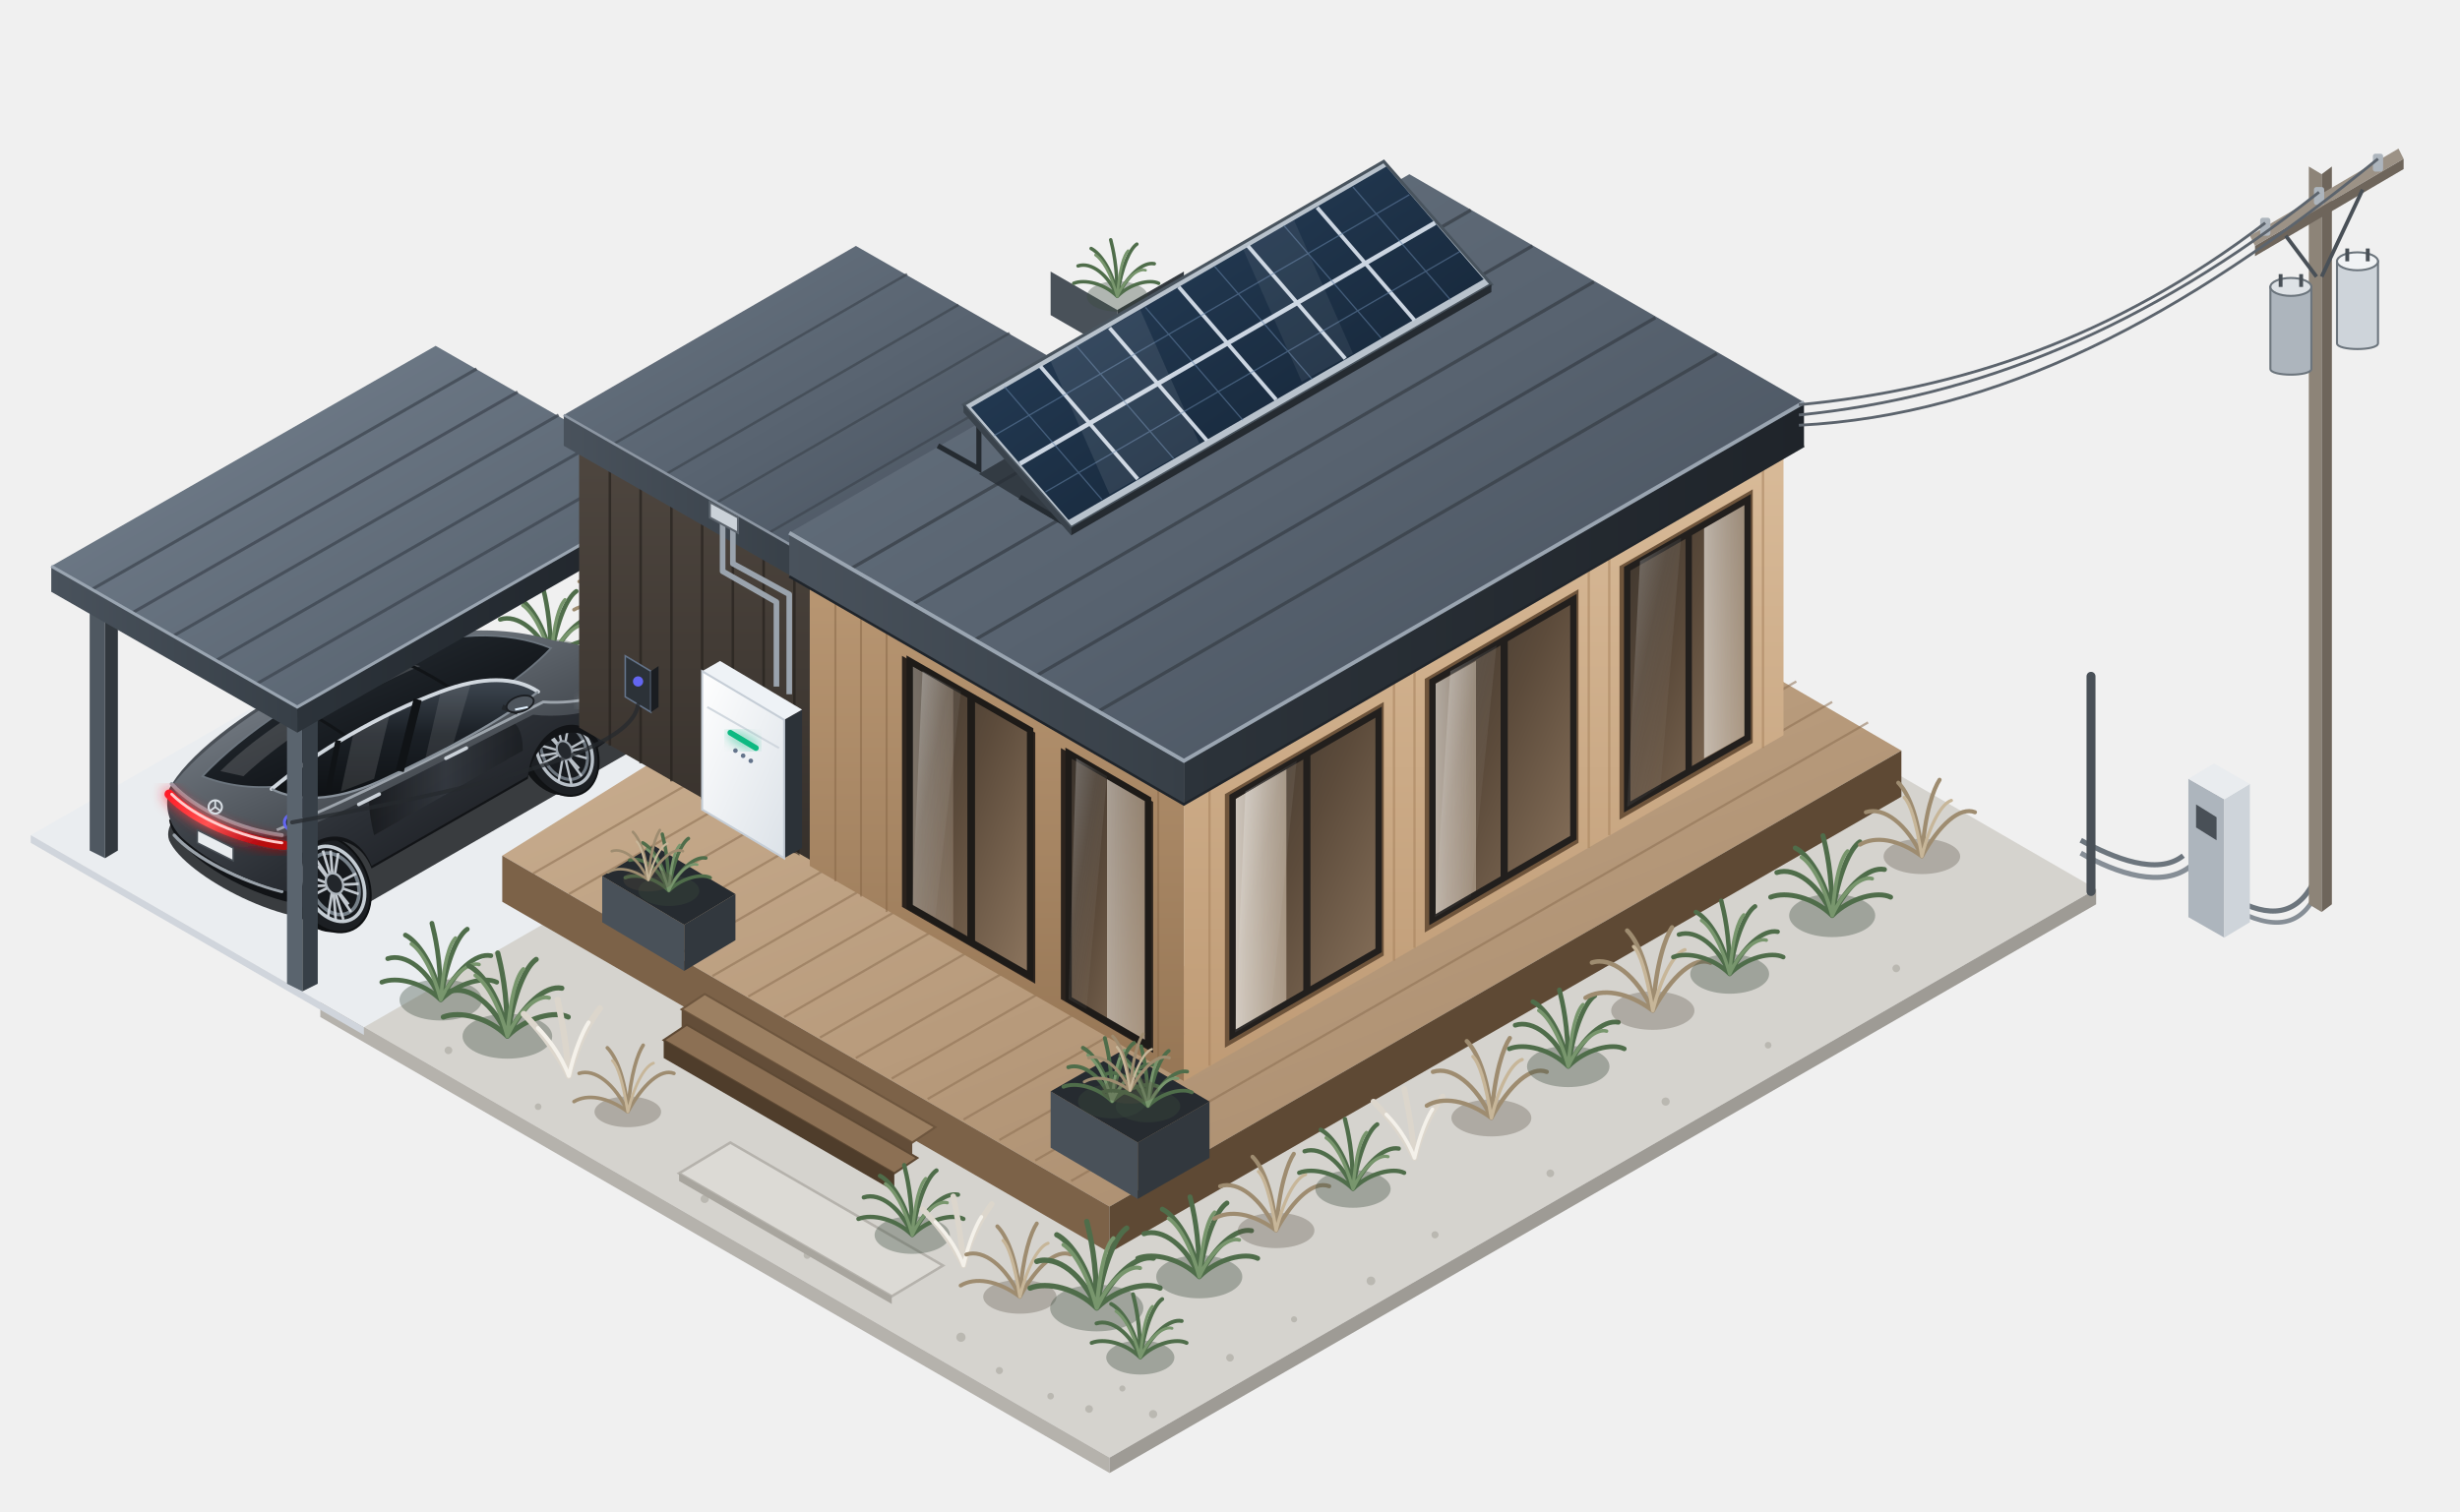
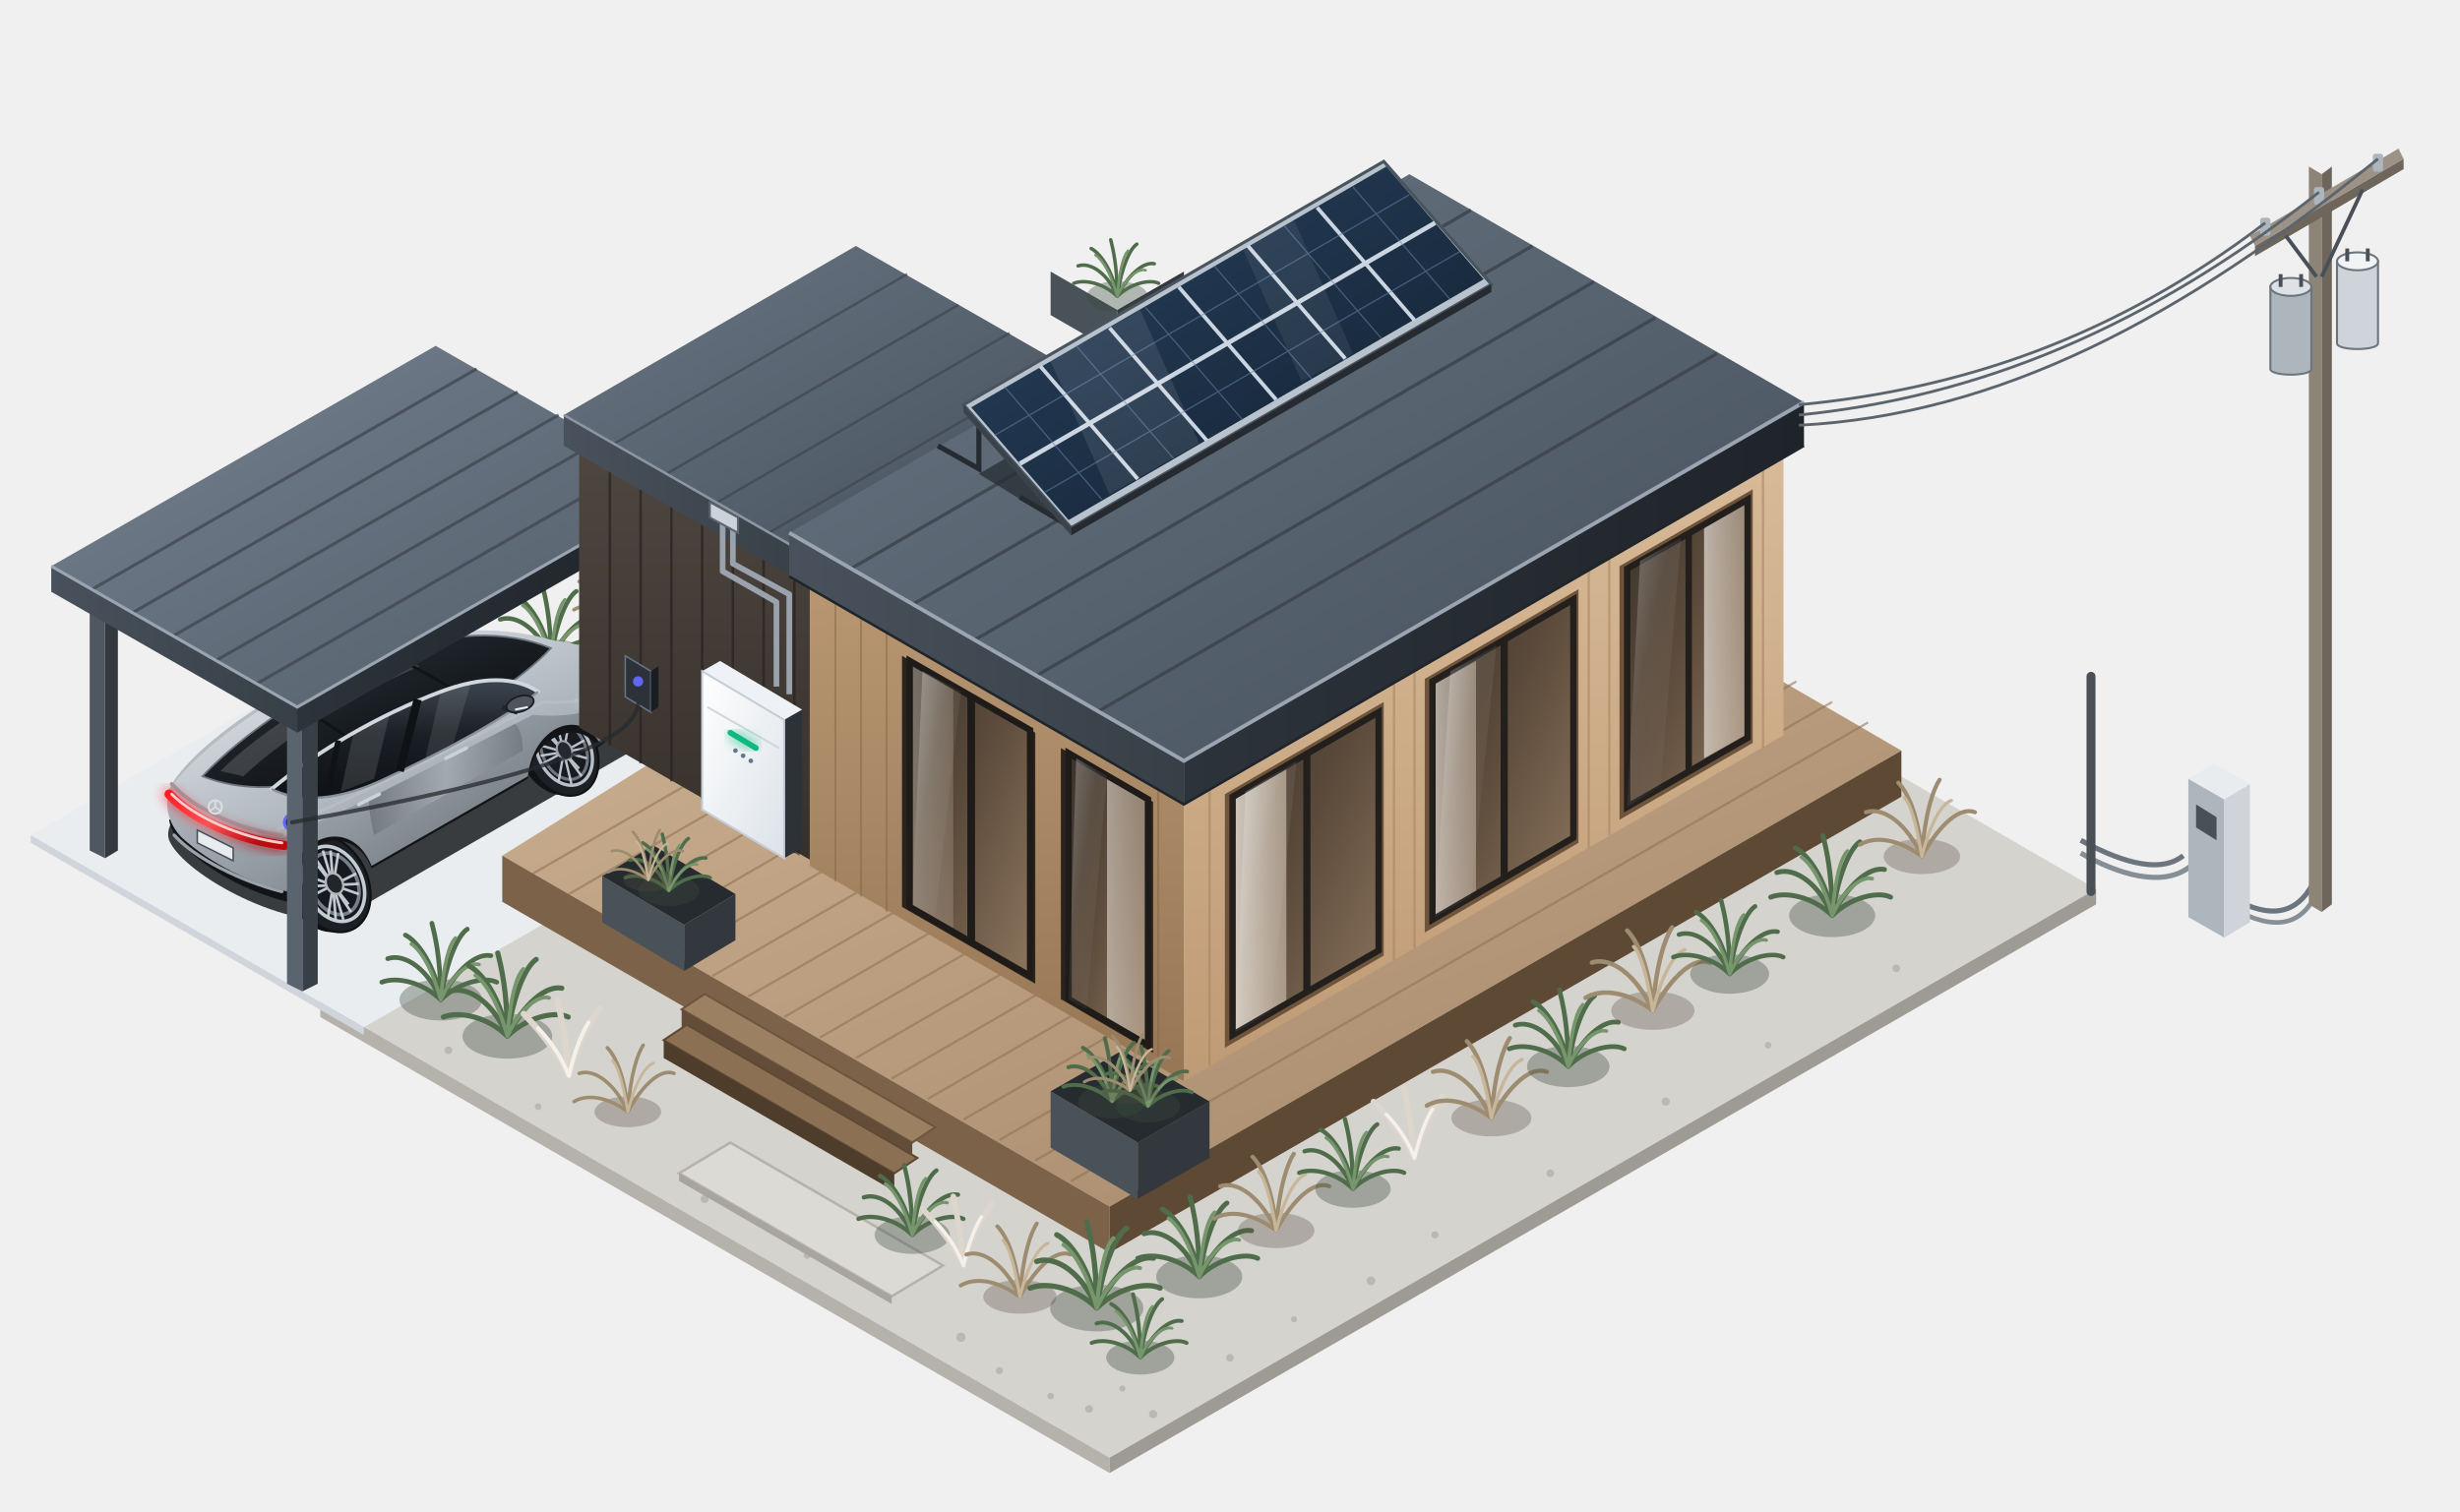
<svg xmlns="http://www.w3.org/2000/svg" viewBox="170 40 960 590">
  <defs>
    <linearGradient id="roofGrad" x1="0%" y1="0%" x2="100%" y2="100%">
      <stop offset="0%" stop-color="#697582" />
      <stop offset="50%" stop-color="#586370" />
      <stop offset="100%" stop-color="#454f5b" />
    </linearGradient>
    <linearGradient id="carportRoofGrad" x1="0%" y1="0%" x2="100%" y2="100%">
      <stop offset="0%" stop-color="#75818f" />
      <stop offset="100%" stop-color="#525d69" />
    </linearGradient>
    <linearGradient id="fasciaLeft" x1="0%" y1="0%" x2="100%" y2="0%">
      <stop offset="0%" stop-color="#49525c" />
      <stop offset="100%" stop-color="#373f47" />
    </linearGradient>
    <linearGradient id="fasciaRight" x1="0%" y1="0%" x2="100%" y2="0%">
      <stop offset="0%" stop-color="#2c333a" />
      <stop offset="100%" stop-color="#1f242a" />
    </linearGradient>
    <linearGradient id="woodRight" x1="0%" y1="0%" x2="0%" y2="100%">
      <stop offset="0%" stop-color="#d8ba98" />
      <stop offset="100%" stop-color="#bf9b75" />
    </linearGradient>
    <linearGradient id="woodLeft" x1="0%" y1="0%" x2="0%" y2="100%">
      <stop offset="0%" stop-color="#b89672" />
      <stop offset="100%" stop-color="#967655" />
    </linearGradient>
    <linearGradient id="darkWoodLeft" x1="0%" y1="0%" x2="0%" y2="100%">
      <stop offset="0%" stop-color="#4e463f" />
      <stop offset="100%" stop-color="#36302b" />
    </linearGradient>
    <linearGradient id="deckGrad" x1="0%" y1="0%" x2="100%" y2="100%">
      <stop offset="0%" stop-color="#cbb092" />
      <stop offset="50%" stop-color="#b89b7c" />
      <stop offset="100%" stop-color="#a38668" />
    </linearGradient>
    <linearGradient id="windowGlass" x1="0%" y1="0%" x2="100%" y2="100%">
      <stop offset="0%" stop-color="#3a332c" />
      <stop offset="45%" stop-color="#5c4b3b" />
      <stop offset="100%" stop-color="#8c755e" />
    </linearGradient>
    <linearGradient id="windowReflect" x1="0%" y1="0%" x2="100%" y2="100%">
      <stop offset="0%" stop-color="#ffffff" stop-opacity="0.32" />
      <stop offset="40%" stop-color="#ffffff" stop-opacity="0.08" />
      <stop offset="100%" stop-color="#ffffff" stop-opacity="0.0" />
    </linearGradient>
    <linearGradient id="curtainGrad" x1="0%" y1="0%" x2="100%" y2="0%">
      <stop offset="0%" stop-color="#e5ded5" stop-opacity="0.85" />
      <stop offset="100%" stop-color="#cbbba8" stop-opacity="0.65" />
    </linearGradient>
    <linearGradient id="solarCell" x1="0%" y1="0%" x2="100%" y2="100%">
      <stop offset="0%" stop-color="#2b4562" />
      <stop offset="50%" stop-color="#1d3147" />
      <stop offset="100%" stop-color="#101e2e" />
    </linearGradient>
    <linearGradient id="eqsUpperBody" x1="0%" y1="0%" x2="100%" y2="100%">
-       <stop offset="0%" stop-color="#9aa1a9" />
-       <stop offset="30%" stop-color="#6c737b" />
-       <stop offset="70%" stop-color="#3f444a" />
-       <stop offset="100%" stop-color="#22252a" />
+       <stop offset="0%" stop-color="#eef1f4" />
+       <stop offset="30%" stop-color="#cdd3d9" />
+       <stop offset="70%" stop-color="#a3abb3" />
+       <stop offset="100%" stop-color="#7a828a" />
    </linearGradient>
    <linearGradient id="eqsFlankGrad" x1="0%" y1="0%" x2="90%" y2="80%">
-       <stop offset="0%" stop-color="#7c848d" />
-       <stop offset="25%" stop-color="#4e545b" />
-       <stop offset="65%" stop-color="#2b2f35" />
-       <stop offset="100%" stop-color="#16181c" />
+       <stop offset="0%" stop-color="#dde2e6" />
+       <stop offset="25%" stop-color="#b9c0c6" />
+       <stop offset="65%" stop-color="#8f979f" />
+       <stop offset="100%" stop-color="#646b72" />
    </linearGradient>
    <linearGradient id="eqsLowerSculpt" x1="0%" y1="0%" x2="100%" y2="0%">
-       <stop offset="0%" stop-color="#141619" />
-       <stop offset="50%" stop-color="#363b42" />
-       <stop offset="100%" stop-color="#181b1f" />
+       <stop offset="0%" stop-color="#6a7178" />
+       <stop offset="50%" stop-color="#a9b0b7" />
+       <stop offset="100%" stop-color="#6e757c" />
    </linearGradient>
    <linearGradient id="eqsCanopyGlass" x1="0%" y1="0%" x2="100%" y2="100%">
      <stop offset="0%" stop-color="#49535e" />
      <stop offset="28%" stop-color="#22282e" />
      <stop offset="70%" stop-color="#101317" />
      <stop offset="100%" stop-color="#07090b" />
    </linearGradient>
    <linearGradient id="eqsWindowSide" x1="0%" y1="0%" x2="0%" y2="100%">
      <stop offset="0%" stop-color="#3d4650" />
      <stop offset="45%" stop-color="#1b2026" />
      <stop offset="100%" stop-color="#0e1114" />
    </linearGradient>
    <linearGradient id="eqsTailGlow" x1="0%" y1="0%" x2="100%" y2="50%">
      <stop offset="0%" stop-color="#ff1e27" />
      <stop offset="50%" stop-color="#ff5252" />
      <stop offset="100%" stop-color="#b90911" />
    </linearGradient>
    <linearGradient id="batteryBody" x1="0%" y1="0%" x2="100%" y2="100%">
      <stop offset="0%" stop-color="#ffffff" />
      <stop offset="100%" stop-color="#dce2e8" />
    </linearGradient>
    <filter id="glow" x="-20%" y="-20%" width="140%" height="140%">
      <feGaussianBlur stdDeviation="2.5" result="blur" />
      <feComposite in="SourceGraphic" in2="blur" operator="over" />
    </filter>
    <g id="grass-tuft-green">
      <ellipse cx="0" cy="2" rx="14" ry="7" fill="#3a4b3c" opacity="0.35" />
      <path d="M0,2 C-4,-8 -12,-14 -18,-12 M0,2 C-2,-10 -8,-18 -12,-20 M0,2 C0,-12 -2,-20 -3,-24 M0,2 C2,-12 6,-20 9,-22 M0,2 C5,-8 12,-14 17,-13 M0,2 C-6,-4 -15,-6 -20,-4 M0,2 C6,-4 15,-6 19,-4" stroke="#4f6d4a" stroke-width="1.6" stroke-linecap="round" fill="none" />
      <path d="M0,2 C-3,-9 -7,-15 -10,-17 M0,2 C1,-11 3,-17 5,-19 M0,2 C4,-7 10,-11 13,-10" stroke="#78966d" stroke-width="1.2" stroke-linecap="round" fill="none" />
    </g>
    <g id="grass-tuft-warm">
      <ellipse cx="0" cy="2" rx="13" ry="6" fill="#52493c" opacity="0.3" />
      <path d="M0,2 C-5,-9 -13,-15 -19,-13 M0,2 C-1,-12 -5,-20 -8,-23 M0,2 C1,-13 4,-21 6,-24 M0,2 C6,-9 13,-15 18,-13 M0,2 C-8,-4 -16,-5 -21,-2" stroke="#9e8c70" stroke-width="1.4" stroke-linecap="round" fill="none" />
      <path d="M0,2 C-2,-10 -4,-16 -6,-18 M0,2 C3,-10 7,-16 10,-17" stroke="#c7b699" stroke-width="1.1" stroke-linecap="round" fill="none" />
    </g>
    <g id="white-plume">
      <path d="M0,0 C-5,-10 -12,-18 -16,-22 M0,0 C-1,-13 -3,-22 -4,-27 M0,0 C3,-12 8,-20 11,-24" stroke="#dcd6cc" stroke-width="2.2" stroke-linecap="round" fill="none" />
      <path d="M0,0 C-3,-8 -8,-14 -11,-17 M0,0 C2,-9 5,-16 7,-19" stroke="#f4f1ea" stroke-width="1.4" stroke-linecap="round" fill="none" />
    </g>
  </defs>
  <g id="vegetation">
    <polygon points="295,431 603,609 988,387 680,209" fill="#d5d3ce" />
    <polygon points="295,431 603,609 603,615 295,437" fill="#b5b2ac" />
    <polygon points="603,609 988,387 988,393 603,615" fill="#9e9b95" />
    <g fill="#aca9a2" opacity="0.65">
      <circle cx="595" cy="590" r="1.5" />
      <circle cx="608" cy="582" r="1.2" />
      <circle cx="620" cy="592" r="1.6" />
      <circle cx="560" cy="575" r="1.4" />
      <circle cx="545" cy="562" r="1.8" />
      <circle cx="580" cy="585" r="1.3" />
      <circle cx="650" cy="570" r="1.5" />
      <circle cx="675" cy="555" r="1.2" />
      <circle cx="705" cy="540" r="1.7" />
      <circle cx="730" cy="522" r="1.4" />
      <circle cx="775" cy="498" r="1.5" />
      <circle cx="820" cy="470" r="1.6" />
      <circle cx="860" cy="448" r="1.3" />
      <circle cx="910" cy="418" r="1.5" />
      <circle cx="485" cy="530" r="1.4" />
      <circle cx="445" cy="508" r="1.6" />
      <circle cx="380" cy="472" r="1.3" />
      <circle cx="345" cy="450" r="1.5" />
    </g>
    <polygon points="435,498 518,546 538,534 455,486" fill="#dcdad5" stroke="#b5b2ac" stroke-width="1" />
    <polygon points="435,498 518,546 518,549 435,501" fill="#a8a59e" />
  </g>
  <g id="ev">
    <polygon points="182,366 312,441 465,353 335,278" fill="#eaedf0" />
    <polygon points="182,366 312,441 312,444 182,369" fill="#d0d5dc" />
    <use href="#grass-tuft-green" transform="translate(385,295) scale(1.1)" />
    <use href="#grass-tuft-warm" x="415" y="280" />
    <polygon points="205,274 211,277 211,375 205,372" fill="#4f5861" />
    <polygon points="211,277 216,274 216,372 211,375" fill="#32383e" />
    <g id="mercedes-eqs">
      <path d="M236,368 C242,382 284,404 304,398 L422,330 C432,322 418,302 396,298 L252,350 C240,355 234,362 236,368 Z" fill="#121518" opacity="0.82" />
      <ellipse cx="262" cy="346" rx="10" ry="13" transform="rotate(-28 262 346)" fill="#0f1113" />
      <g transform="translate(389, 333)">
        <ellipse cx="-2.5" cy="-1.5" rx="13.5" ry="18.5" transform="rotate(-26)" fill="#111315" />
        <ellipse cx="0" cy="0" rx="13.5" ry="18.5" transform="rotate(-26)" fill="#1d2024" stroke="#101214" stroke-width="0.8" />
        <ellipse cx="1" cy="0.5" rx="10.2" ry="14.2" transform="rotate(-26)" fill="#181b1f" stroke="#b8c0c8" stroke-width="1.3" />
        <ellipse cx="1" cy="0.5" rx="8.4" ry="11.8" transform="rotate(-26)" fill="none" stroke="#6c757e" stroke-width="1.2" />
        <g stroke="#cbd2d9" stroke-width="0.95" opacity="0.9">
          <line x1="-6" y1="-9" x2="8" y2="10" />
          <line x1="-8" y1="-2" x2="10" y2="3" />
          <line x1="-7" y1="5" x2="9" y2="-4" />
          <line x1="-2" y1="-12" x2="4" y2="13" />
          <line x1="3" y1="-11" x2="-1" y2="12" />
          <line x1="-5" y1="-6" x2="7" y2="7" />
          <line x1="-8" y1="2" x2="10" y2="-1" />
        </g>
        <ellipse cx="1.2" cy="0.5" rx="2.8" ry="3.8" transform="rotate(-26)" fill="#25292e" stroke="#9aa2aa" stroke-width="0.8" />
      </g>
      <g transform="translate(299, 385)">
        <ellipse cx="-3" cy="-1.5" rx="14.5" ry="19.8" transform="rotate(-26)" fill="#0e1012" />
        <ellipse cx="0" cy="0" rx="14.5" ry="19.8" transform="rotate(-26)" fill="#1c1f23" stroke="#0e1012" stroke-width="0.8" />
        <ellipse cx="1.2" cy="0.6" rx="11" ry="15.4" transform="rotate(-26)" fill="#16191d" stroke="#c5cdd4" stroke-width="1.4" />
        <ellipse cx="1.2" cy="0.6" rx="9" ry="12.6" transform="rotate(-26)" fill="none" stroke="#768089" stroke-width="1.4" />
        <g stroke="#d0d7de" stroke-width="1.05" opacity="0.92">
          <line x1="-6" y1="-10" x2="8" y2="11" />
          <line x1="-9" y1="-3" x2="11" y2="4" />
          <line x1="-8" y1="5" x2="10" y2="-4" />
          <line x1="-3" y1="-13" x2="5" y2="14" />
          <line x1="3" y1="-12" x2="-1" y2="13" />
          <line x1="-5" y1="-7" x2="7" y2="8" />
          <line x1="-9" y1="1" x2="11" y2="0" />
          <line x1="0" y1="-13" x2="2" y2="14" />
        </g>
        <ellipse cx="1.4" cy="0.6" rx="3.2" ry="4.2" transform="rotate(-26)" fill="#22262b" stroke="#aeb6be" stroke-width="0.9" />
      </g>
      <path d="M236,360 C237,370 258,386 282,392 L284,385 C286,367 308,361 315,379 L376,344 C378,327 397,320 403,332 L416,323 C421,317 421,310 416,305 L236,360 Z" fill="#121417" />
      <path d="M238,366 C246,375 264,384 280,388" fill="none" stroke="#9aa2aa" stroke-width="1.3" stroke-linecap="round" />
      <line x1="316" y1="376" x2="375" y2="342" stroke="#7d868f" stroke-width="1.2" />
      <path d="M236,348 C234,355 236,362 241,367 C252,377 268,385 282,388 C284,366 307,358 315,378 L376,343 C378,324 396,316 404,330 C414,324 421,316 419,308 C417,299 401,291 382,290 C354,284 322,289 292,304 C264,318 242,336 236,348 Z" fill="url(#eqsFlankGrad)" />
      <path d="M316,366 L374,333 C374,326 372,320 366,322 L314,352 C314,357 315,362 316,366 Z" fill="url(#eqsLowerSculpt)" opacity="0.75" />
      <path d="M237,347 C248,332 274,313 304,299 C334,285 362,283 386,290 C403,292 416,299 419,307 C412,315 396,321 378,319 C348,334 314,353 280,367 C262,366 243,357 237,347 Z" fill="url(#eqsUpperBody)" />
      <path d="M278,364 C312,350 348,331 382,314 C396,315 410,311 417,306" fill="none" stroke="#b8c0c8" stroke-width="1.1" opacity="0.75" />
      <path d="M249,343 C265,326 292,308 320,296 C345,286 368,286 385,293 C374,305 352,319 326,332 C298,346 272,352 249,343 Z" fill="url(#eqsCanopyGlass)" stroke="#6c757e" stroke-width="0.7" />
      <path d="M256,341 C272,325 298,309 324,298 L334,300 C308,311 282,327 265,343 Z" fill="#ffffff" opacity="0.16" />
      <path d="M286,316 C298,322 308,329 316,336" fill="none" stroke="#111417" stroke-width="1.2" />
      <path d="M322,296 C334,301 344,307 352,313" fill="none" stroke="#111417" stroke-width="1.2" />
      <path d="M276,348 C294,333 318,319 342,310 C358,304 371,304 380,310 C366,321 344,333 318,345 C298,354 284,353 276,348 Z" fill="url(#eqsWindowSide)" />
      <path d="M276,348 C294,333 318,319 342,310 C358,304 371,304 380,310" fill="none" stroke="#d0d7de" stroke-width="1.5" stroke-linecap="round" />
      <path d="M276,348 C286,353 300,353 318,345 C344,333 366,321 380,310" fill="none" stroke="#88919a" stroke-width="0.9" />
      <line x1="333" y1="313" x2="326" y2="341" stroke="#101316" stroke-width="3.2" />
      <line x1="302" y1="329" x2="298" y2="349" stroke="#101316" stroke-width="2.2" />
      <polygon points="308,326 322,319 316,344 303,349" fill="#ffffff" opacity="0.12" />
      <polygon points="342,310 354,306 347,330 336,336" fill="#ffffff" opacity="0.1" />
      <line x1="310" y1="354" x2="318" y2="350" stroke="#cbd2d9" stroke-width="1.4" stroke-linecap="round" />
      <line x1="344" y1="336" x2="352" y2="332" stroke="#cbd2d9" stroke-width="1.4" stroke-linecap="round" />
      <g transform="translate(366, 316)">
        <line x1="0" y1="0" x2="6" y2="2" stroke="#22262a" stroke-width="2" />
        <ellipse cx="7" cy="1" rx="5.5" ry="3" transform="rotate(-18)" fill="#4e555d" stroke="#1b1e22" stroke-width="0.7" />
        <line x1="5" y1="1" x2="10" y2="0" stroke="#e2f1ff" stroke-width="0.8" />
      </g>
      <path d="M237,346 C246,356 264,364 280,366" fill="none" stroke="#9aa2aa" stroke-width="1.5" stroke-linecap="round" />
      <path d="M236,350 C245,360 264,368 281,370" fill="none" stroke="url(#eqsTailGlow)" stroke-width="3.6" stroke-linecap="round" filter="url(#glow)" />
      <path d="M237,350 C246,359 264,367 280,369" fill="none" stroke="#ffcccc" stroke-width="1.1" stroke-linecap="round" />
      <circle cx="254" cy="355" r="2.6" fill="none" stroke="#d8dee4" stroke-width="0.8" />
      <path d="M254,352.5 L254,355 M254,355 L252,356.5 M254,355 L256,356.5" stroke="#d8dee4" stroke-width="0.7" />
      <polygon points="247,364 261,371 261,376 247,369" fill="#e9ecef" stroke="#495057" stroke-width="0.6" />
      <circle cx="284" cy="361" r="3" fill="#1e242b" stroke="#6366f1" stroke-width="1.2" />
      <circle cx="284" cy="361" r="1.3" fill="#818cf8" filter="url(#glow)" />
      <path d="M398,315 C407,314 415,310 418,306" fill="none" stroke="#f0f7ff" stroke-width="2.2" stroke-linecap="round" filter="url(#glow)" />
    </g>
    <polygon points="282,318 288,321 288,427 282,424" fill="#5a646e" />
    <polygon points="288,321 294,318 294,424 288,427" fill="#373f47" />
    <g id="carport-roof">
      <polygon points="190,261 286,316 436,230 340,175" fill="url(#carportRoofGrad)" />
      <g stroke="#3e4650" stroke-width="1.2" opacity="0.75">
        <line x1="206" y1="270" x2="356" y2="184" />
        <line x1="222" y1="279" x2="372" y2="193" />
        <line x1="238" y1="288" x2="388" y2="202" />
        <line x1="254" y1="298" x2="404" y2="212" />
        <line x1="270" y1="307" x2="420" y2="221" />
      </g>
      <polygon points="190,261 286,316 286,326 190,271" fill="url(#fasciaLeft)" />
      <polygon points="286,316 436,230 436,240 286,326" fill="url(#fasciaRight)" />
      <polyline points="190,261 286,316 436,230" fill="none" stroke="#9aa5b1" stroke-width="1.2" />
    </g>
  </g>
  <g id="house">
    <g id="wooden-deck">
      <polygon points="366,374 603,511 912,333 845,294 603,434 430,334" fill="url(#deckGrad)" />
      <g stroke="#8c6f52" stroke-width="0.9" opacity="0.55">
        <line x1="378" y1="381" x2="442" y2="344" />
        <line x1="392" y1="389" x2="456" y2="352" />
        <line x1="406" y1="397" x2="470" y2="360" />
        <line x1="420" y1="405" x2="484" y2="368" />
        <line x1="434" y1="413" x2="498" y2="376" />
        <line x1="448" y1="421" x2="512" y2="384" />
        <line x1="462" y1="429" x2="526" y2="392" />
        <line x1="476" y1="437" x2="540" y2="400" />
        <line x1="490" y1="445" x2="554" y2="408" />
        <line x1="504" y1="453" x2="568" y2="416" />
        <line x1="518" y1="461" x2="582" y2="424" />
        <line x1="532" y1="469" x2="596" y2="432" />
        <line x1="546" y1="477" x2="857" y2="298" />
        <line x1="560" y1="485" x2="871" y2="306" />
        <line x1="574" y1="493" x2="885" y2="314" />
        <line x1="588" y1="501" x2="899" y2="322" />
      </g>
      <polygon points="366,374 603,511 603,529 366,392" fill="#7c6248" />
      <polygon points="603,511 912,333 912,351 603,529" fill="#5e4934" />
      <polygon points="445,428 535,480 526,486 436,434" fill="#9c8062" stroke="#6e563e" stroke-width="0.8" />
      <polygon points="436,434 526,486 526,493 436,441" fill="#634d38" />
      <polygon points="438,440 528,492 519,498 429,446" fill="#8c7054" stroke="#5e4934" stroke-width="0.8" />
      <polygon points="429,446 519,498 519,505 429,453" fill="#4f3d2b" />
    </g>
    <g id="rear-module">
      <polygon points="396,216 492,271 492,379 396,324" fill="url(#darkWoodLeft)" />
      <g stroke="#27221e" stroke-width="1" opacity="0.7">
        <line x1="408" y1="223" x2="408" y2="331" />
        <line x1="420" y1="230" x2="420" y2="338" />
        <line x1="432" y1="237" x2="432" y2="345" />
        <line x1="444" y1="244" x2="444" y2="352" />
        <line x1="456" y1="251" x2="456" y2="359" />
        <line x1="468" y1="258" x2="468" y2="366" />
        <line x1="480" y1="265" x2="480" y2="373" />
      </g>
      <polygon points="390,202 486,257 600,191 504,136" fill="url(#roofGrad)" />
      <g stroke="#3c444d" stroke-width="1" opacity="0.65">
        <line x1="410" y1="213" x2="524" y2="147" />
        <line x1="430" y1="225" x2="544" y2="159" />
        <line x1="450" y1="236" x2="564" y2="170" />
        <line x1="470" y1="248" x2="584" y2="182" />
      </g>
      <polygon points="390,202 486,257 486,269 390,214" fill="url(#fasciaLeft)" />
      <polyline points="390,202 486,257 600,191" fill="none" stroke="#8c96a2" stroke-width="1" />
    </g>
    <g id="main-timber-module">
      <polygon points="486,268 632,352 632,462 486,378" fill="url(#woodLeft)" />
      <g stroke="#856546" stroke-width="0.8" opacity="0.5">
        <line x1="496" y1="274" x2="496" y2="384" />
        <line x1="506" y1="280" x2="506" y2="390" />
        <line x1="516" y1="286" x2="516" y2="396" />
        <line x1="622" y1="346" x2="622" y2="456" />
      </g>
      <g id="window-left-1">
        <polygon points="522,296 574,326 574,424 522,394" fill="#2b231d" />
        <polygon points="525,298 572,325 572,421 525,394" fill="url(#windowGlass)" />
        <polygon points="526,300 542,309 542,403 526,394" fill="url(#curtainGrad)" opacity="0.4" />
        <line x1="549" y1="312" x2="549" y2="408" stroke="#1e1b18" stroke-width="3" />
        <polygon points="525,298 572,325 572,421 525,394" fill="none" stroke="#1e1b18" stroke-width="2.5" />
        <polygon points="530,302 545,310 535,398 526,393" fill="url(#windowReflect)" />
      </g>
      <g id="window-left-2">
        <polygon points="584,332 620,353 620,451 584,430" fill="#2b231d" />
        <polygon points="587,334 618,352 618,448 587,430" fill="url(#windowGlass)" />
        <polygon points="602,343 617,352 617,447 602,438" fill="url(#curtainGrad)" opacity="0.7" />
        <polygon points="587,334 618,352 618,448 587,430" fill="none" stroke="#1e1b18" stroke-width="2.5" />
        <polygon points="590,336 602,343 594,434 587,430" fill="url(#windowReflect)" />
      </g>
      <polygon points="632,352 866,217 866,327 632,462" fill="url(#woodRight)" />
      <g stroke="#a6825c" stroke-width="0.9" opacity="0.55">
        <line x1="642" y1="346" x2="642" y2="456" />
        <line x1="714" y1="305" x2="714" y2="415" />
        <line x1="722" y1="300" x2="722" y2="410" />
        <line x1="790" y1="261" x2="790" y2="371" />
        <line x1="798" y1="256" x2="798" y2="366" />
        <line x1="858" y1="222" x2="858" y2="332" />
      </g>
      <g id="window-right-1">
        <polygon points="648,350 710,314 710,413 648,449" fill="#6e543b" />
        <polygon points="651,432 708,399 708,411 651,444" fill="#8d6b4c" />
        <polygon points="651,351 708,318 708,411 651,444" fill="url(#windowGlass)" />
        <polygon points="652,352 672,340 672,431 652,443" fill="url(#curtainGrad)" />
        <line x1="680" y1="334" x2="680" y2="427" stroke="#221f1d" stroke-width="2.8" />
        <polygon points="651,351 708,318 708,411 651,444" fill="none" stroke="#221f1d" stroke-width="2.5" />
        <polygon points="656,349 676,337 666,435 652,443" fill="url(#windowReflect)" />
      </g>
      <g id="window-right-2">
        <polygon points="726,305 786,270 786,369 726,404" fill="#6e543b" />
        <polygon points="729,306 784,274 784,367 729,399" fill="url(#windowGlass)" />
        <polygon points="730,307 746,298 746,388 730,398" fill="url(#curtainGrad)" opacity="0.8" />
        <line x1="757" y1="290" x2="757" y2="383" stroke="#221f1d" stroke-width="2.8" />
        <polygon points="729,306 784,274 784,367 729,399" fill="none" stroke="#221f1d" stroke-width="2.5" />
        <polygon points="736,302 754,292 744,390 730,398" fill="url(#windowReflect)" />
      </g>
      <g id="window-right-3">
        <polygon points="802,261 854,231 854,330 802,360" fill="#6e543b" />
        <polygon points="805,262 852,235 852,328 805,355" fill="url(#windowGlass)" />
        <polygon points="835,245 851,236 851,327 835,336" fill="url(#curtainGrad)" opacity="0.85" />
        <line x1="829" y1="248" x2="829" y2="341" stroke="#221f1d" stroke-width="2.5" />
        <polygon points="805,262 852,235 852,328 805,355" fill="none" stroke="#221f1d" stroke-width="2.5" />
        <polygon points="810,259 826,250 818,347 805,355" fill="url(#windowReflect)" />
      </g>
      <g id="main-flat-roof">
        <polygon points="478,248 632,337 874,197 720,108" fill="url(#roofGrad)" />
        <g stroke="#39414a" stroke-width="1.3" opacity="0.8">
          <line x1="502" y1="262" x2="744" y2="122" />
          <line x1="526" y1="276" x2="768" y2="136" />
          <line x1="550" y1="290" x2="792" y2="150" />
          <line x1="574" y1="304" x2="816" y2="164" />
          <line x1="598" y1="318" x2="840" y2="178" />
        </g>
        <polygon points="478,248 632,337 632,354 478,265" fill="url(#fasciaLeft)" />
        <polygon points="632,337 874,197 874,214 632,354" fill="url(#fasciaRight)" />
        <polyline points="478,248 632,337 874,197" fill="none" stroke="#9aa5b1" stroke-width="1.5" />
        <polyline points="478,265 632,354 874,214" fill="none" stroke="#20252b" stroke-width="1" />
      </g>
    </g>
    <g id="planter-left" transform="translate(405, 382)">
      <polygon points="0,0 32,19 32,37 0,18" fill="#495159" />
      <polygon points="32,19 52,7 52,25 32,37" fill="#32383e" />
      <polygon points="0,0 32,19 52,7 20,-12" fill="#262b30" />
      <use href="#grass-tuft-green" transform="translate(26,4) scale(0.85)" />
      <use href="#grass-tuft-warm" transform="translate(18,0) scale(0.75)" />
    </g>
    <g id="planter-center" transform="translate(580, 466)">
      <polygon points="0,0 34,20 34,42 0,22" fill="#495159" />
      <polygon points="34,20 62,4 62,26 34,42" fill="#32383e" />
      <polygon points="0,0 34,20 62,4 28,-16" fill="#262b30" />
      <use href="#grass-tuft-green" transform="translate(24,2) scale(0.95)" />
      <use href="#grass-tuft-green" transform="translate(38,4) scale(0.9)" />
      <use href="#grass-tuft-warm" transform="translate(31,-2) scale(0.85)" />
    </g>
    <g id="planter-back" transform="translate(580, 146)">
      <polygon points="0,0 26,15 26,32 0,17" fill="#495159" />
      <polygon points="26,15 52,0 52,17 26,32" fill="#32383e" />
      <use href="#grass-tuft-green" transform="translate(26,8) scale(0.85)" />
    </g>
  </g>
  <g id="battery">
    <g fill="none" stroke="#9aa3ad" stroke-width="2.2" stroke-linejoin="round">
      <polyline points="473,308 473,275 452,263 452,240" />
      <polyline points="478,311 478,272 456,260 456,242" />
    </g>
    <polygon points="447,236 458,242 458,248 447,242" fill="#cbd2d9" stroke="#5c646d" stroke-width="0.8" />
    <polygon points="448,300 482,320 482,374 448,354" fill="#1e1a17" opacity="0.6" />
    <polygon points="476,321 483,317 483,371 476,375" fill="#2c3238" />
    <polygon points="444,302 476,321 483,317 451,298" fill="#eef2f6" />
    <polygon points="444,302 476,321 476,375 444,356" fill="url(#batteryBody)" stroke="#c5cdd6" stroke-width="0.8" />
    <line x1="446" y1="316" x2="474" y2="332" stroke="#d0d7de" stroke-width="0.8" />
    <line x1="455" y1="326" x2="465" y2="332" stroke="#10b981" stroke-width="2.2" stroke-linecap="round" filter="url(#glow)" />
    <circle cx="457" cy="333" r="0.9" fill="#64748b" />
    <circle cx="460" cy="335" r="0.9" fill="#64748b" />
    <circle cx="463" cy="337" r="0.9" fill="#64748b" />
    <g id="house-wallbox" transform="translate(414, 296)">
      <polygon points="0,0 10,6 10,22 0,16" fill="#2c3238" stroke="#64748b" stroke-width="0.6" />
      <polygon points="10,6 13,4 13,20 10,22" fill="#1a1d21" />
      <circle cx="5" cy="10" r="2" fill="#6366f1" />
      <path d="M5,19 C3,34 -35,48 -130,65" fill="none" stroke="#25292e" stroke-width="1.6" stroke-linecap="round" opacity="0.75" />
    </g>
  </g>
  <g id="solar">
    <g stroke="#252b31" stroke-width="2" fill="none">
      <polyline points="552,201 552,223 536,214" />
      <polyline points="585,221 585,244 568,234" />
      <polyline points="602,196 602,212" />
      <polyline points="650,168 650,184" />
      <polyline points="700,139 700,155" />
    </g>
    <polygon points="552,225 588,247 752,152 714,130" fill="#262c33" opacity="0.75" />
    <polygon points="546,198 588,246 752,151 710,103" fill="#b8c2cc" stroke="#49545e" stroke-width="1.2" />
    <polygon points="546,198 588,246 588,249 546,201" fill="#3a434c" />
    <polygon points="588,246 752,151 752,154 588,249" fill="#252b31" />
    <polygon points="549,199 587,243 749,149 711,105" fill="url(#solarCell)" />
    <line x1="568" y1="221" x2="730" y2="127" stroke="#cbd5e1" stroke-width="1.8" />
    <g stroke="#cbd5e1" stroke-width="1.5">
      <line x1="576" y1="183" x2="614" y2="227" />
      <line x1="603" y1="168" x2="641" y2="212" />
      <line x1="630" y1="152" x2="668" y2="196" />
      <line x1="657" y1="136" x2="695" y2="180" />
      <line x1="684" y1="121" x2="722" y2="165" />
    </g>
    <g stroke="#6482a6" stroke-width="0.5" opacity="0.55">
      <line x1="558" y1="210" x2="720" y2="116" />
      <line x1="578" y1="232" x2="740" y2="138" />
      <line x1="562" y1="191" x2="600" y2="235" />
      <line x1="590" y1="175" x2="628" y2="219" />
      <line x1="617" y1="160" x2="655" y2="204" />
      <line x1="644" y1="144" x2="682" y2="188" />
      <line x1="671" y1="128" x2="709" y2="172" />
      <line x1="698" y1="113" x2="736" y2="157" />
    </g>
    <polygon points="580,181 615,161 638,213 603,233" fill="#ffffff" opacity="0.09" />
    <polygon points="655,137 675,126 698,178 678,189" fill="#ffffff" opacity="0.07" />
  </g>
  <g id="vegetation-foreground">
    <use href="#grass-tuft-green" transform="translate(342,428) scale(1.15)" />
    <use href="#grass-tuft-green" transform="translate(368,442) scale(1.25)" />
    <use href="#white-plume" transform="translate(392,460) scale(1.1)" />
    <use href="#grass-tuft-warm" x="415" y="472" />
    <use href="#grass-tuft-green" transform="translate(526,520) scale(1.05)" />
    <use href="#white-plume" x="546" y="534" />
    <use href="#grass-tuft-warm" transform="translate(568,544) scale(1.1)" />
    <use href="#grass-tuft-green" transform="translate(598,548) scale(1.3)" />
    <use href="#grass-tuft-green" transform="translate(615,568) scale(0.95)" />
    <use href="#grass-tuft-green" transform="translate(638,536) scale(1.2)" />
    <use href="#grass-tuft-warm" transform="translate(668,518) scale(1.15)" />
    <use href="#grass-tuft-green" transform="translate(698,502) scale(1.05)" />
    <use href="#white-plume" x="722" y="492" />
    <use href="#grass-tuft-warm" transform="translate(752,474) scale(1.2)" />
    <use href="#grass-tuft-green" transform="translate(782,454) scale(1.15)" />
    <use href="#grass-tuft-warm" transform="translate(815,432) scale(1.25)" />
    <use href="#grass-tuft-green" transform="translate(845,418) scale(1.1)" />
    <use href="#grass-tuft-green" transform="translate(885,395) scale(1.2)" />
    <use href="#grass-tuft-warm" transform="translate(920,372) scale(1.15)" />
  </g>
  <g id="grid">
    <path d="M982,368 C995,375 1012,382 1022,374" fill="none" stroke="#6c757d" stroke-width="2" />
    <path d="M982,373 C996,381 1014,387 1025,378" fill="none" stroke="#868e96" stroke-width="2" />
    <path d="M1044,392 C1058,399 1068,396 1074,382" fill="none" stroke="#6c757d" stroke-width="2" />
    <path d="M1044,396 C1060,404 1070,400 1075,386" fill="none" stroke="#868e96" stroke-width="1.8" />
    <line x1="986" y1="304" x2="986" y2="388" stroke="#495057" stroke-width="3.5" stroke-linecap="round" />
    <g id="grid-meter-box" transform="translate(1024, 344)">
      <polygon points="0,0 14,8 14,62 0,54" fill="#adb5bd" />
      <polygon points="14,8 24,2 24,56 14,62" fill="#ced4da" />
      <polygon points="0,0 14,8 24,2 10,-6" fill="#e9ecef" />
      <polygon points="3,10 11,15 11,24 3,19" fill="#495057" />
    </g>
    <polygon points="1071,105 1076,108 1076,396 1071,393" fill="#8d8478" />
    <polygon points="1076,108 1080,105 1080,393 1076,396" fill="#6e655b" />
    <polygon points="1048,132 1106,98 1108,102 1050,136" fill="#9c9286" />
    <polygon points="1050,136 1108,102 1108,106 1050,140" fill="#6e655b" />
    <line x1="1062" y1="132" x2="1074" y2="148" stroke="#495057" stroke-width="1.5" />
    <line x1="1092" y1="114" x2="1076" y2="148" stroke="#495057" stroke-width="1.5" />
    <rect x="1052" y="125" width="4" height="7" rx="1" fill="#adb5bd" />
    <rect x="1073" y="113" width="4" height="7" rx="1" fill="#adb5bd" />
    <rect x="1096" y="100" width="4" height="7" rx="1" fill="#adb5bd" />
    <g transform="translate(1056, 152)">
      <path d="M0,0 L16,0 L16,32 C16,35 0,35 0,32 Z" fill="#adb5bd" stroke="#6c757d" stroke-width="0.8" />
      <ellipse cx="8" cy="0" rx="8" ry="3.5" fill="#dee2e6" stroke="#6c757d" stroke-width="0.8" />
      <line x1="4" y1="-5" x2="4" y2="0" stroke="#495057" stroke-width="1.5" />
      <line x1="12" y1="-5" x2="12" y2="0" stroke="#495057" stroke-width="1.5" />
    </g>
    <g transform="translate(1082, 142)">
      <path d="M0,0 L16,0 L16,32 C16,35 0,35 0,32 Z" fill="#ced4da" stroke="#6c757d" stroke-width="0.8" />
      <ellipse cx="8" cy="0" rx="8" ry="3.5" fill="#f1f3f5" stroke="#6c757d" stroke-width="0.8" />
      <line x1="4" y1="-5" x2="4" y2="0" stroke="#495057" stroke-width="1.5" />
      <line x1="12" y1="-5" x2="12" y2="0" stroke="#495057" stroke-width="1.5" />
    </g>
    <g fill="none" stroke="#5c646d" stroke-width="1.1">
      <path d="M1054,127 C995,172 935,192 872,198" />
      <path d="M1075,115 C1008,168 942,195 872,202" />
      <path d="M1098,102 C1022,164 950,202 872,206" />
    </g>
  </g>
</svg>
